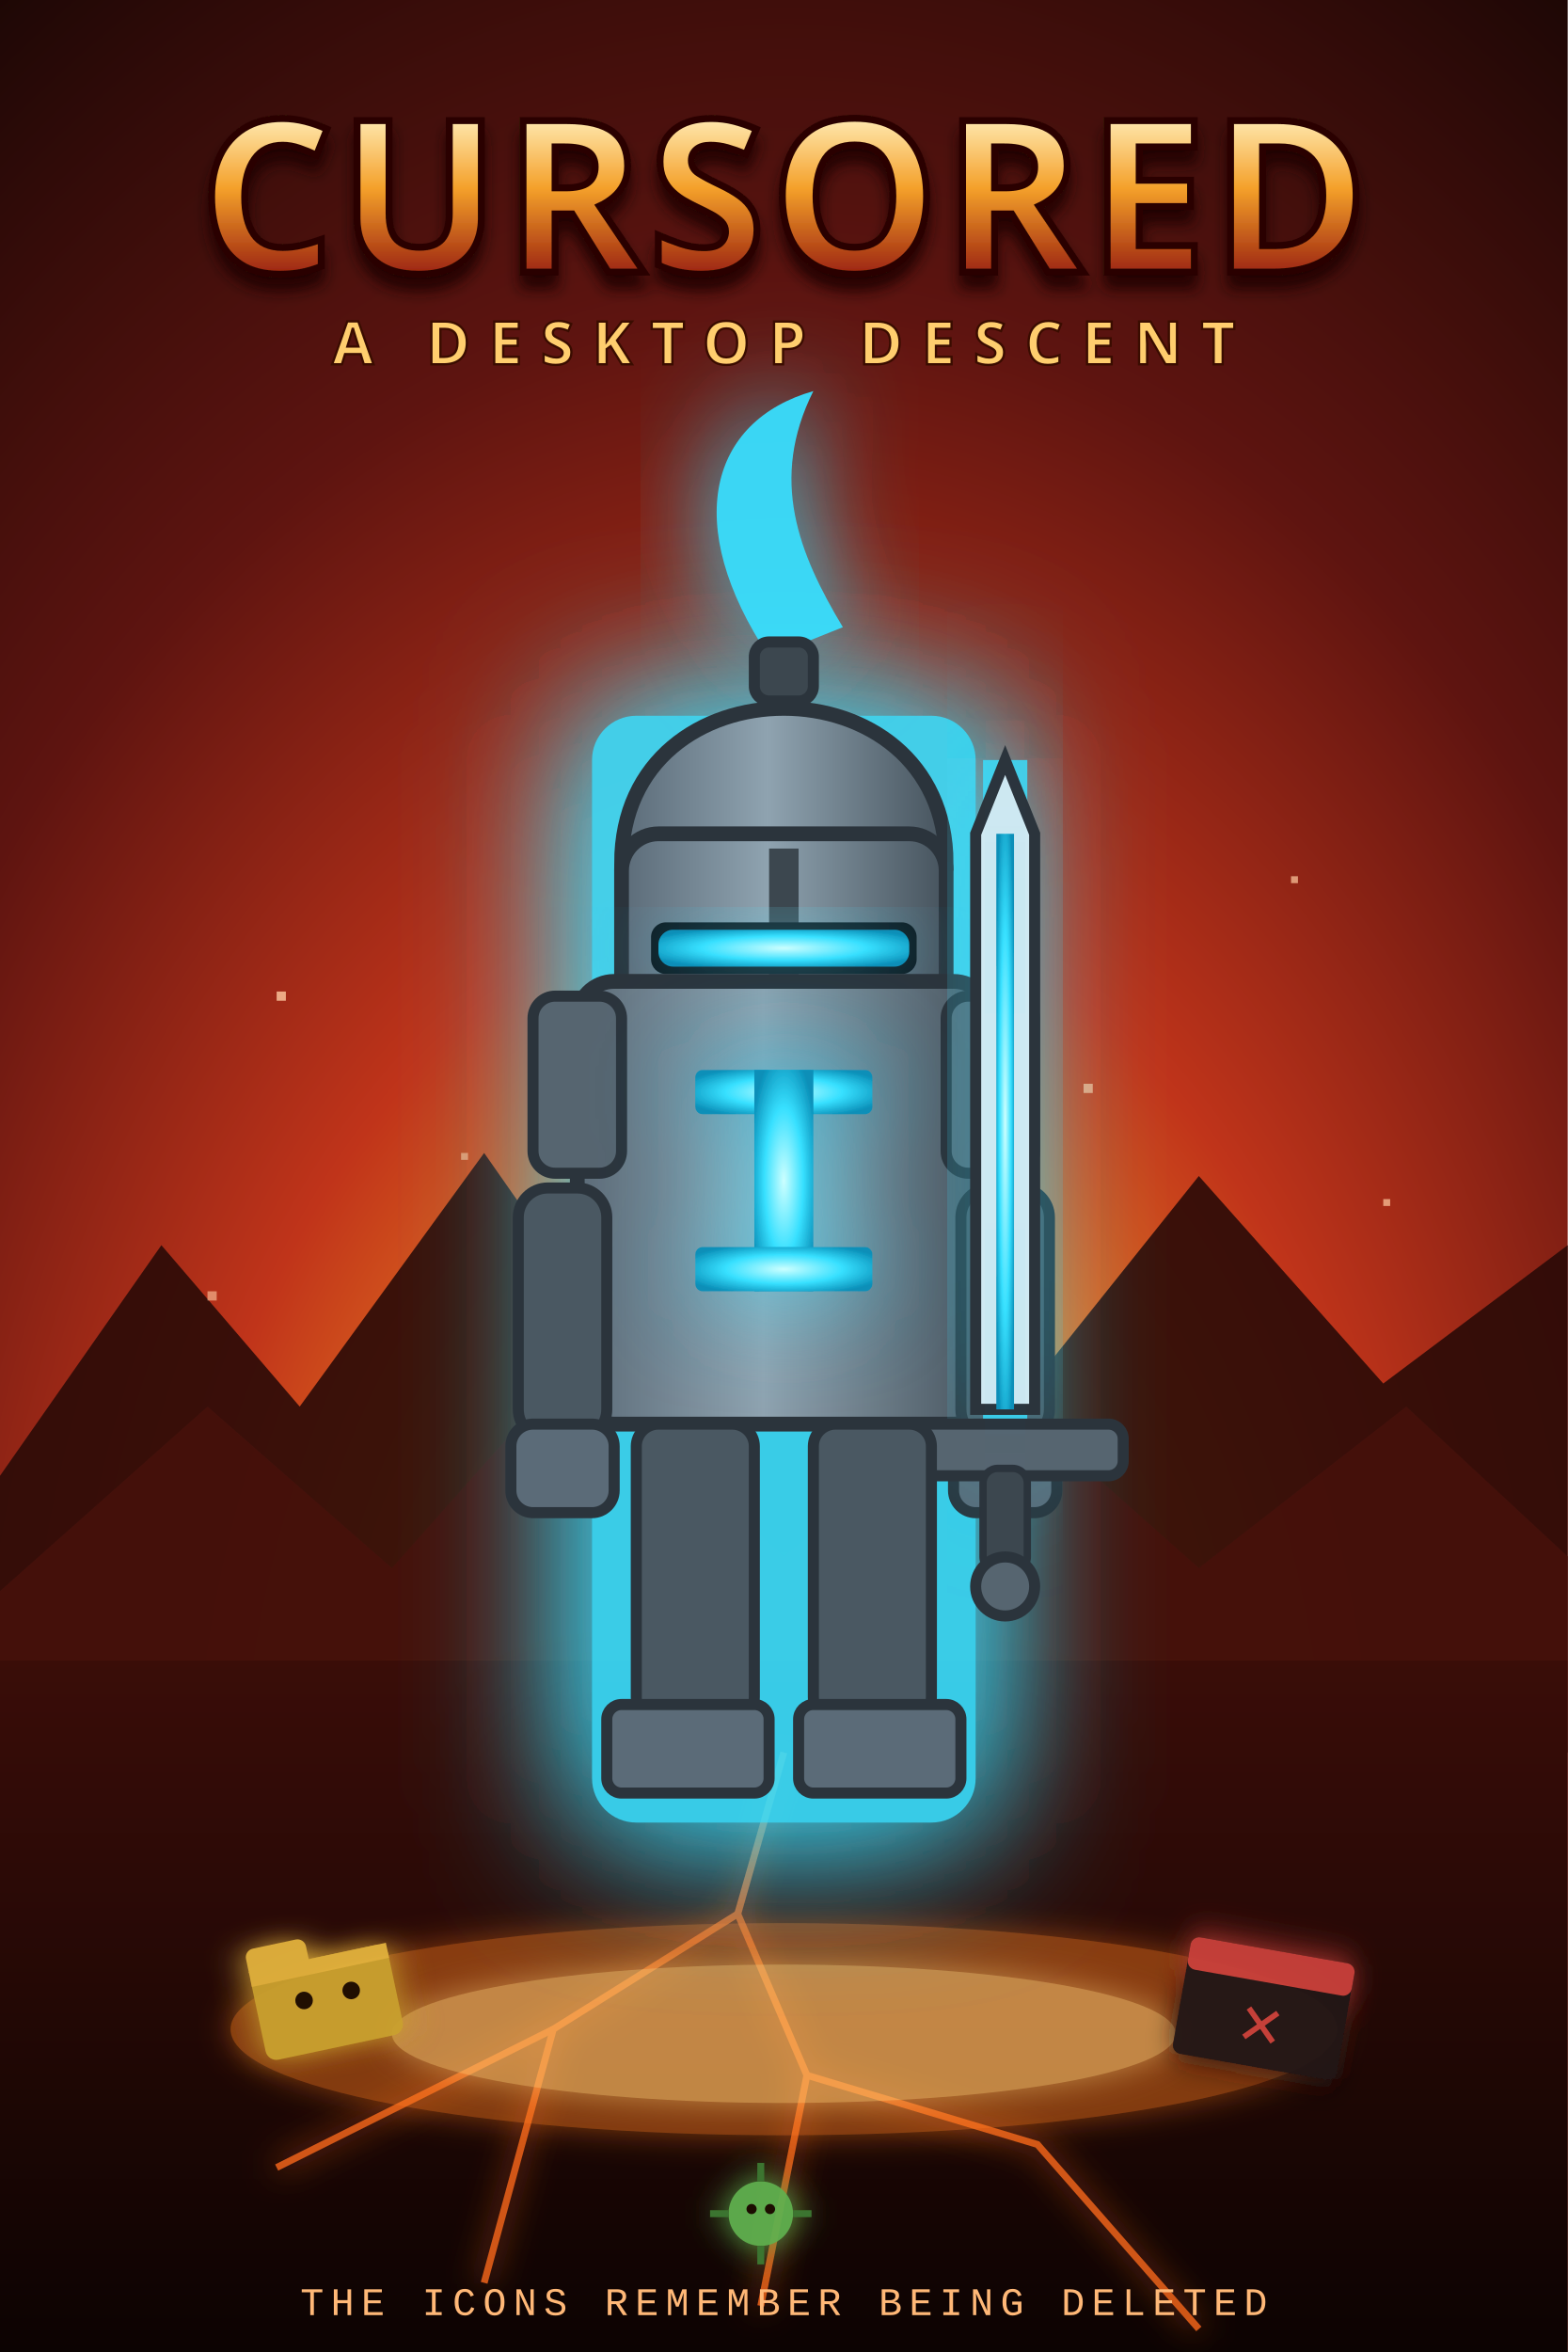
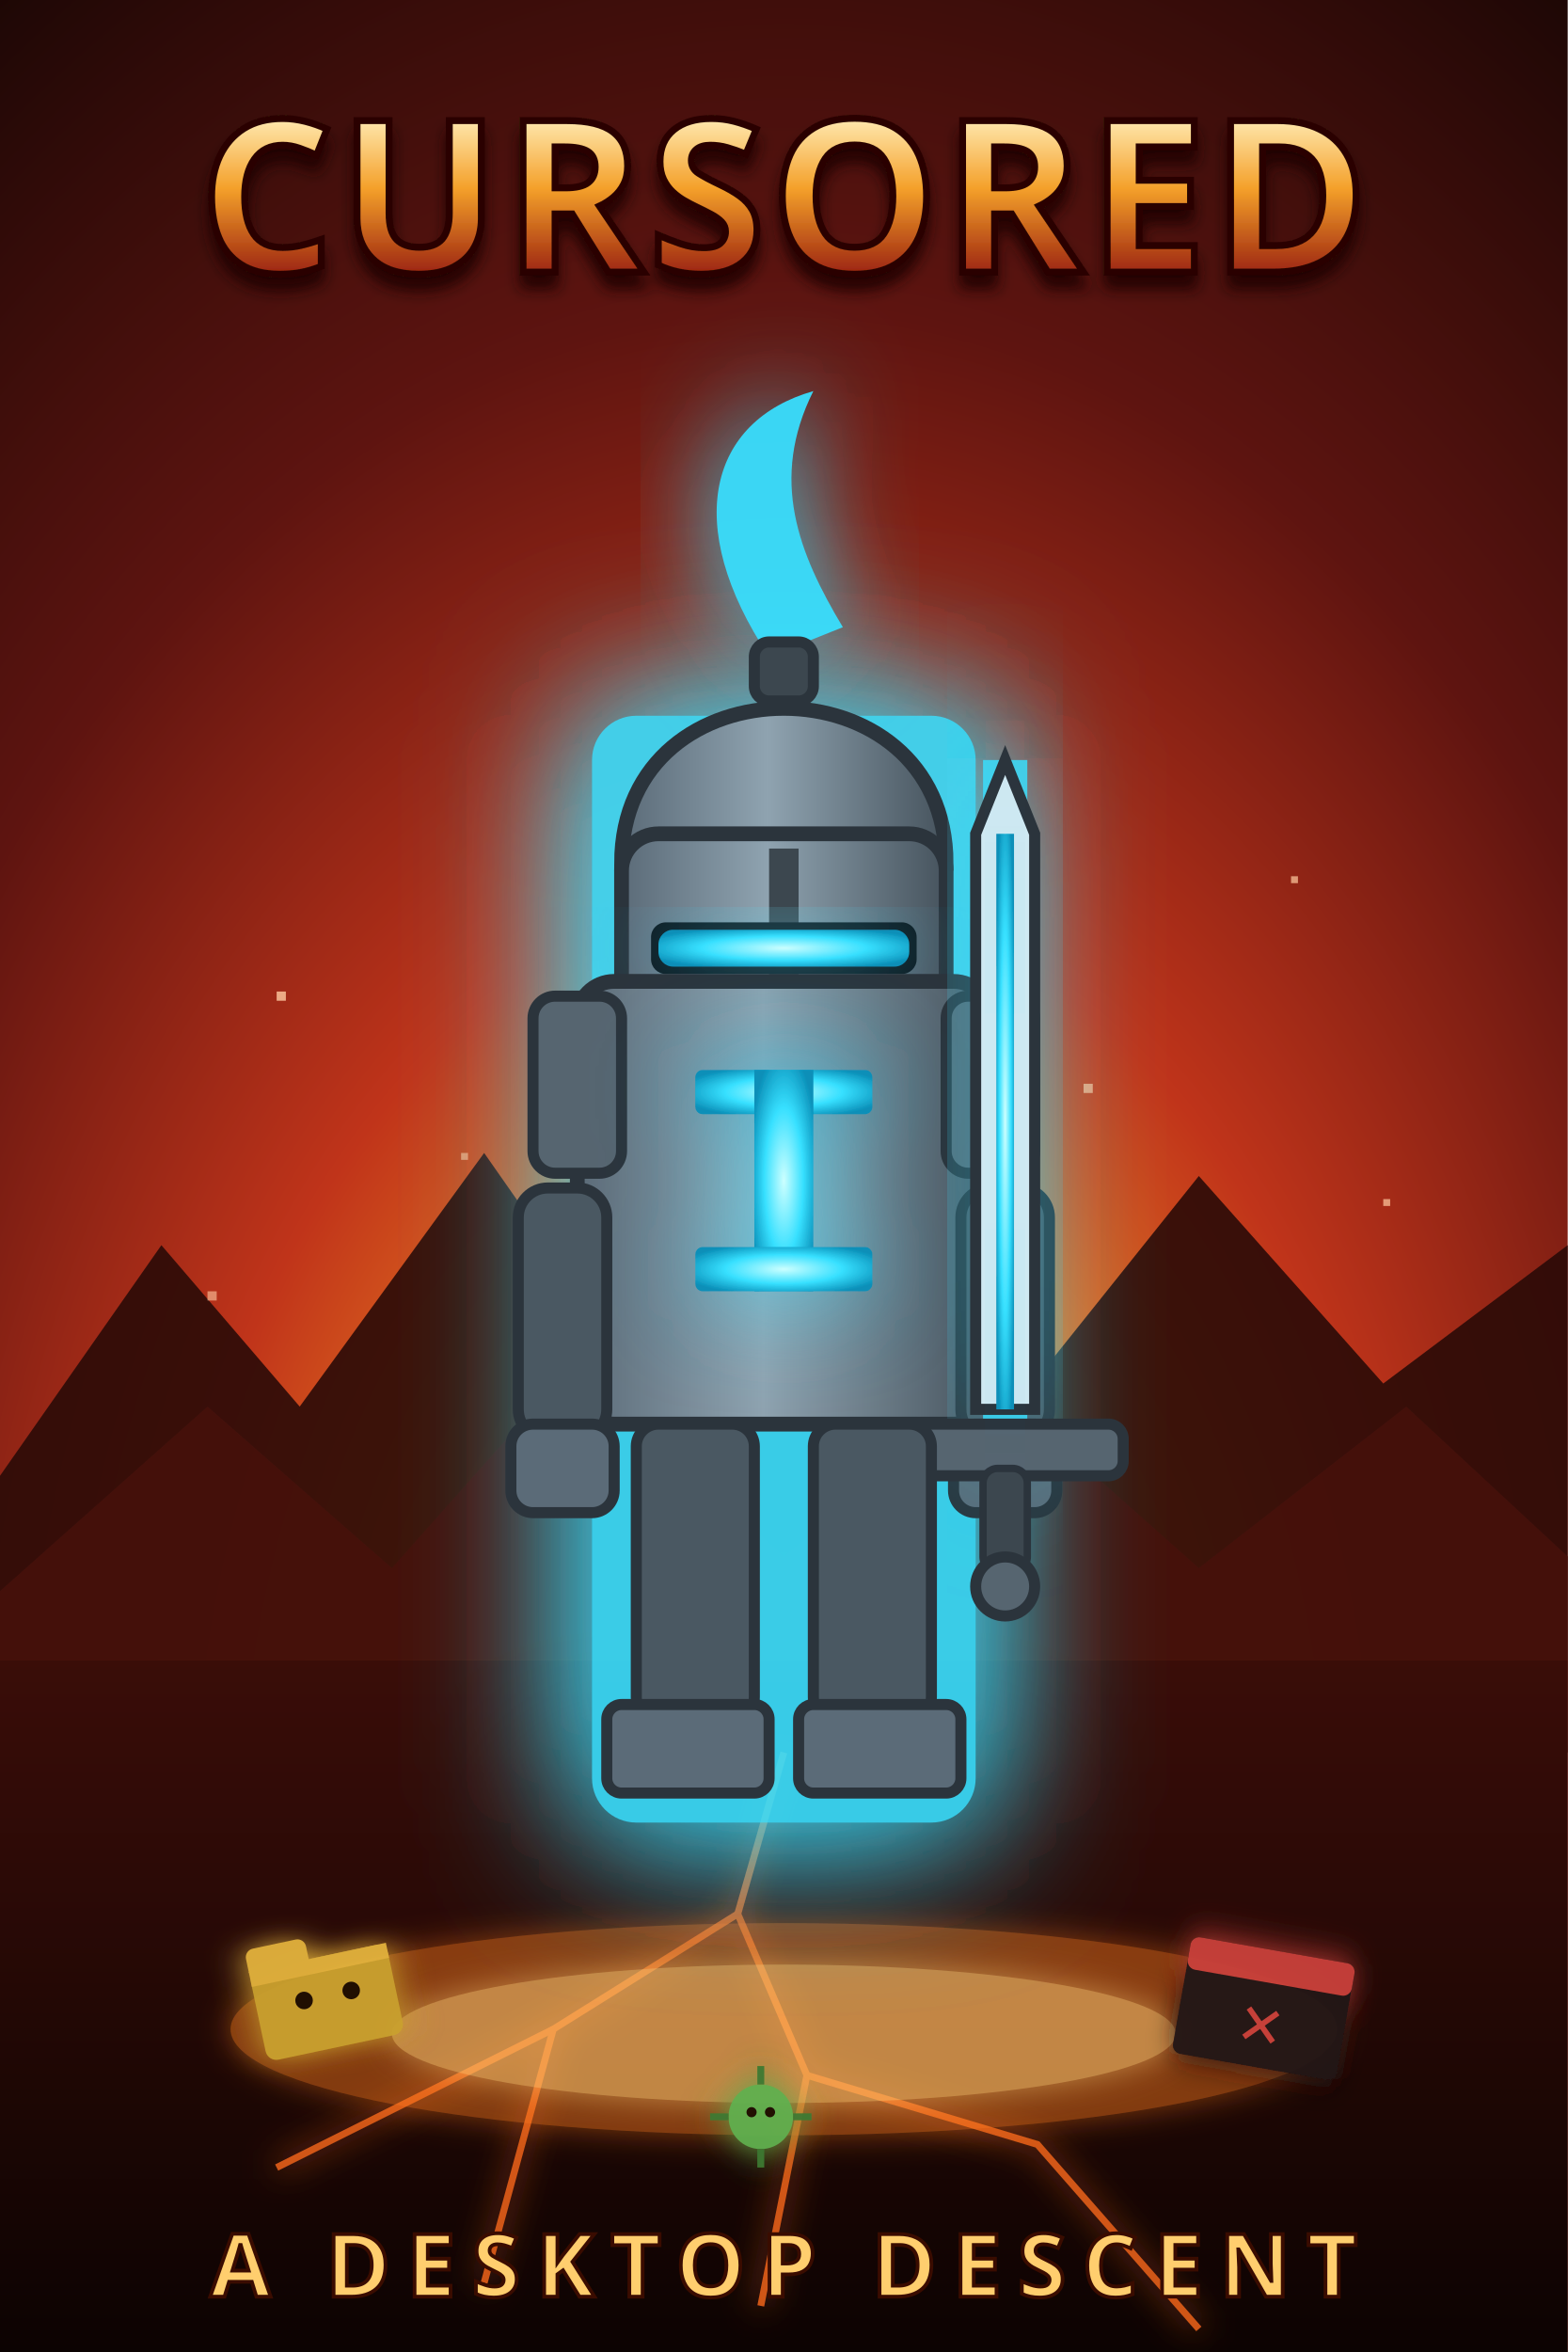
<svg xmlns="http://www.w3.org/2000/svg" viewBox="0 0 680 1020" width="400" height="600">
  <defs>
    <radialGradient id="hellSky" cx="50%" cy="78%" r="95%">
      <stop offset="0%" stop-color="#ffd27a" />
      <stop offset="20%" stop-color="#f59121" />
      <stop offset="42%" stop-color="#c0341a" />
      <stop offset="68%" stop-color="#5e1410" />
      <stop offset="100%" stop-color="#170604" />
    </radialGradient>
    <linearGradient id="groundGrad" x1="0" y1="0" x2="0" y2="1">
      <stop offset="0%" stop-color="#3a0d08" />
      <stop offset="100%" stop-color="#0c0302" />
    </linearGradient>
    <linearGradient id="titleGrad" x1="0" y1="0" x2="0" y2="1">
      <stop offset="0%" stop-color="#ffe9b0" />
      <stop offset="45%" stop-color="#f4a02a" />
      <stop offset="100%" stop-color="#9c2410" />
    </linearGradient>
    <linearGradient id="bodyGrad" x1="0" y1="0" x2="1" y2="0">
      <stop offset="0%" stop-color="#5b6b78" />
      <stop offset="45%" stop-color="#8fa3b0" />
      <stop offset="100%" stop-color="#46535d" />
    </linearGradient>
    <radialGradient id="eyeGlow" cx="50%" cy="50%" r="60%">
      <stop offset="0%" stop-color="#ccffff" />
      <stop offset="55%" stop-color="#37e0ff" />
      <stop offset="100%" stop-color="#0a8fb8" />
    </radialGradient>
    <filter id="cyanGlow" x="-80%" y="-80%" width="260%" height="260%">
      <feGaussianBlur in="SourceGraphic" stdDeviation="11" result="b" />
      <feMerge>
        <feMergeNode in="b" />
        <feMergeNode in="b" />
        <feMergeNode in="SourceGraphic" />
      </feMerge>
    </filter>
    <filter id="hotGlow" x="-60%" y="-60%" width="220%" height="220%">
      <feGaussianBlur in="SourceGraphic" stdDeviation="7" result="b" />
      <feMerge>
        <feMergeNode in="b" />
        <feMergeNode in="SourceGraphic" />
      </feMerge>
    </filter>
    <filter id="titleShadow" x="-30%" y="-30%" width="160%" height="180%">
      <feDropShadow dx="0" dy="6" stdDeviation="3" flood-color="#1a0300" flood-opacity="0.9" />
    </filter>
  </defs>
  <rect width="680" height="1020" fill="url(#hellSky)" />
  <g fill="#2a0a07" opacity="0.9">
    <polygon points="0,640 70,540 130,610 210,500 280,600 360,520 440,610 520,510 600,600 680,540 680,720 0,720" />
  </g>
  <g fill="#46110b" opacity="0.85">
    <polygon points="0,690 90,610 170,680 250,590 340,675 430,600 520,680 610,610 680,675 680,760 0,760" />
  </g>
  <g fill="#ffcaa0">
    <rect x="120" y="430" width="4" height="4" opacity="0.8" />
    <rect x="560" y="380" width="3" height="3" opacity="0.7" />
    <rect x="300" y="350" width="3" height="3" opacity="0.6" />
    <rect x="470" y="470" width="4" height="4" opacity="0.7" />
    <rect x="200" y="500" width="3" height="3" opacity="0.6" />
    <rect x="600" y="520" width="3" height="3" opacity="0.7" />
    <rect x="90" y="560" width="4" height="4" opacity="0.6" />
    <rect x="380" y="430" width="2" height="2" opacity="0.8" />
  </g>
  <path d="M0,720 L680,720 L680,1020 L0,1020 Z" fill="url(#groundGrad)" />
  <g stroke="#ff6a1f" stroke-width="3" opacity="0.8" filter="url(#hotGlow)" fill="none">
    <path d="M340,760 L320,830 L350,900 L330,1000" />
    <path d="M320,830 L240,880 L210,990" />
    <path d="M350,900 L450,930 L520,1010" />
    <path d="M240,880 L120,940" />
  </g>
  <ellipse cx="340" cy="880" rx="240" ry="46" fill="#ff7a1e" opacity="0.45" filter="url(#hotGlow)" />
  <ellipse cx="340" cy="882" rx="170" ry="30" fill="#ffd27a" opacity="0.5" filter="url(#hotGlow)" />
  <g transform="translate(340,560) scale(3.2)">
    <g filter="url(#cyanGlow)" opacity="0.9">
      <rect x="-26" y="-78" width="52" height="150" rx="6" fill="#37e0ff" />
    </g>
    <path d="M-2,-86 C-14,-104 -10,-118 4,-122 C-2,-110 2,-100 8,-90 Z" fill="#37e0ff" filter="url(#hotGlow)" opacity="0.95" />
    <rect x="-4" y="-88" width="8" height="8" rx="2" fill="#3c474f" stroke="#2b343c" stroke-width="1.5" />
    <path d="M-22,-58 C-22,-86 22,-86 22,-58 Z" fill="url(#bodyGrad)" stroke="#2b343c" stroke-width="2" />
    <rect x="-22" y="-62" width="44" height="40" rx="5" fill="url(#bodyGrad)" stroke="#2b343c" stroke-width="2" />
    <rect x="-2" y="-60" width="4" height="38" fill="#3c474f" />
    <rect x="-18" y="-50" width="36" height="7" rx="2" fill="#0c161c" />
    <rect x="-17" y="-49" width="34" height="5" rx="2" fill="url(#eyeGlow)" filter="url(#hotGlow)" />
    <g fill="#0c161c">
      <rect x="-12" y="-38" width="3" height="9" />
      <rect x="-5" y="-38" width="3" height="9" />
      <rect x="2" y="-38" width="3" height="9" />
      <rect x="9" y="-38" width="3" height="9" />
    </g>
    <rect x="-11" y="-28" width="22" height="8" rx="2" fill="#3c474f" stroke="#2b343c" stroke-width="1.5" />
    <rect x="-28" y="-42" width="56" height="60" rx="5" fill="url(#bodyGrad)" stroke="#2b343c" stroke-width="2" />
    <rect x="-34" y="-40" width="12" height="24" rx="3" fill="#566570" stroke="#2b343c" stroke-width="1.5" />
    <rect x="22" y="-40" width="12" height="24" rx="3" fill="#566570" stroke="#2b343c" stroke-width="1.5" />
    <g fill="url(#eyeGlow)" filter="url(#hotGlow)">
      <rect x="-12" y="-30" width="24" height="6" rx="1" />
      <rect x="-4" y="-30" width="8" height="30" />
      <rect x="-12" y="-6" width="24" height="6" rx="1" />
    </g>
    <rect x="-36" y="-14" width="12" height="34" rx="4" fill="#4a5862" stroke="#2b343c" stroke-width="1.5" />
    <rect x="24" y="-14" width="12" height="34" rx="4" fill="#4a5862" stroke="#2b343c" stroke-width="1.5" />
    <rect x="-37" y="18" width="14" height="12" rx="3" fill="#5b6b78" stroke="#2b343c" stroke-width="1.5" />
    <rect x="23" y="18" width="14" height="12" rx="3" fill="#5b6b78" stroke="#2b343c" stroke-width="1.5" />
    <g transform="translate(30,24)">
      <rect x="-3" y="-96" width="6" height="92" fill="#37e0ff" filter="url(#cyanGlow)" opacity="0.85" />
      <rect x="-16" y="-6" width="32" height="7" rx="2" fill="#566570" stroke="#2b343c" stroke-width="1.5" />
      <rect x="-3" y="0" width="6" height="14" rx="2" fill="#3c474f" stroke="#2b343c" stroke-width="1" />
      <circle cx="0" cy="16" r="4" fill="#566570" stroke="#2b343c" stroke-width="1.5" />
      <polygon points="-4,-8 4,-8 4,-86 0,-96 -4,-86" fill="#cfe9f2" stroke="#2b343c" stroke-width="1.5" />
      <rect x="-1.2" y="-86" width="2.4" height="78" fill="url(#eyeGlow)" filter="url(#hotGlow)" />
    </g>
    <rect x="-20" y="18" width="16" height="40" rx="3" fill="#4a5862" stroke="#2b343c" stroke-width="1.5" />
    <rect x="4" y="18" width="16" height="40" rx="3" fill="#4a5862" stroke="#2b343c" stroke-width="1.5" />
    <rect x="-24" y="56" width="22" height="12" rx="2" fill="#5b6b78" stroke="#2b343c" stroke-width="1.5" />
    <rect x="2" y="56" width="22" height="12" rx="2" fill="#5b6b78" stroke="#2b343c" stroke-width="1.5" />
  </g>
  <g transform="translate(140,860) scale(0.95) rotate(-12)" filter="url(#hotGlow)" opacity="0.95">
    <rect x="-32" y="-12" width="64" height="42" rx="5" fill="#caa12f" />
    <rect x="-32" y="-22" width="28" height="14" rx="4" fill="#e3b23c" />
    <rect x="-32" y="-12" width="64" height="7" fill="#e3b23c" />
    <circle cx="-10" cy="6" r="4" fill="#1a0a04" />
    <circle cx="12" cy="6" r="4" fill="#1a0a04" />
  </g>
  <g transform="translate(548,872) scale(0.95) rotate(10)" filter="url(#hotGlow)" opacity="0.95">
    <rect x="-38" y="-28" width="76" height="54" rx="4" fill="#241516" />
    <rect x="-38" y="-28" width="76" height="15" rx="4" fill="#c8413a" />
    <text x="0" y="16" text-anchor="middle" font-family="'Courier New',monospace" font-weight="bold" font-size="32" fill="#c8413a">✕</text>
  </g>
-   <g transform="translate(330,960)" filter="url(#hotGlow)" opacity="0.95">
+   <g transform="translate(330,918)" filter="url(#hotGlow)" opacity="0.95">
    <circle cx="0" cy="0" r="14" fill="#5fb04f" />
    <g stroke="#3d7a30" stroke-width="3">
      <line x1="0" y1="-14" x2="0" y2="-22" />
      <line x1="0" y1="14" x2="0" y2="22" />
      <line x1="-14" y1="0" x2="-22" y2="0" />
      <line x1="14" y1="0" x2="22" y2="0" />
    </g>
    <circle cx="-4" cy="-2" r="2.2" fill="#1a0a04" />
    <circle cx="4" cy="-2" r="2.2" fill="#1a0a04" />
  </g>
  <text x="340" y="118" text-anchor="middle" font-family="'Arial Black','Impact',sans-serif" font-weight="900" font-size="92" letter-spacing="2" fill="url(#titleGrad)" stroke="#2a0600" stroke-width="3" filter="url(#titleShadow)">CURSORED</text>
-   <text x="340" y="158" text-anchor="middle" font-family="'Arial Black','Impact',sans-serif" font-weight="900" font-size="26" letter-spacing="8" fill="#ffce6e" stroke="#3a0c00" stroke-width="1">A DESKTOP DESCENT</text>
-   <text x="340" y="1004" text-anchor="middle" font-family="'Courier New',monospace" font-size="17" letter-spacing="3" fill="#ffb877">THE ICONS REMEMBER BEING DELETED</text>
+   <text x="340" y="996" text-anchor="middle" font-family="'Arial Black','Impact',sans-serif" font-weight="900" font-size="38" letter-spacing="7" fill="#ffce6e" stroke="#3a0c00" stroke-width="1.6">A DESKTOP DESCENT</text>
</svg>
